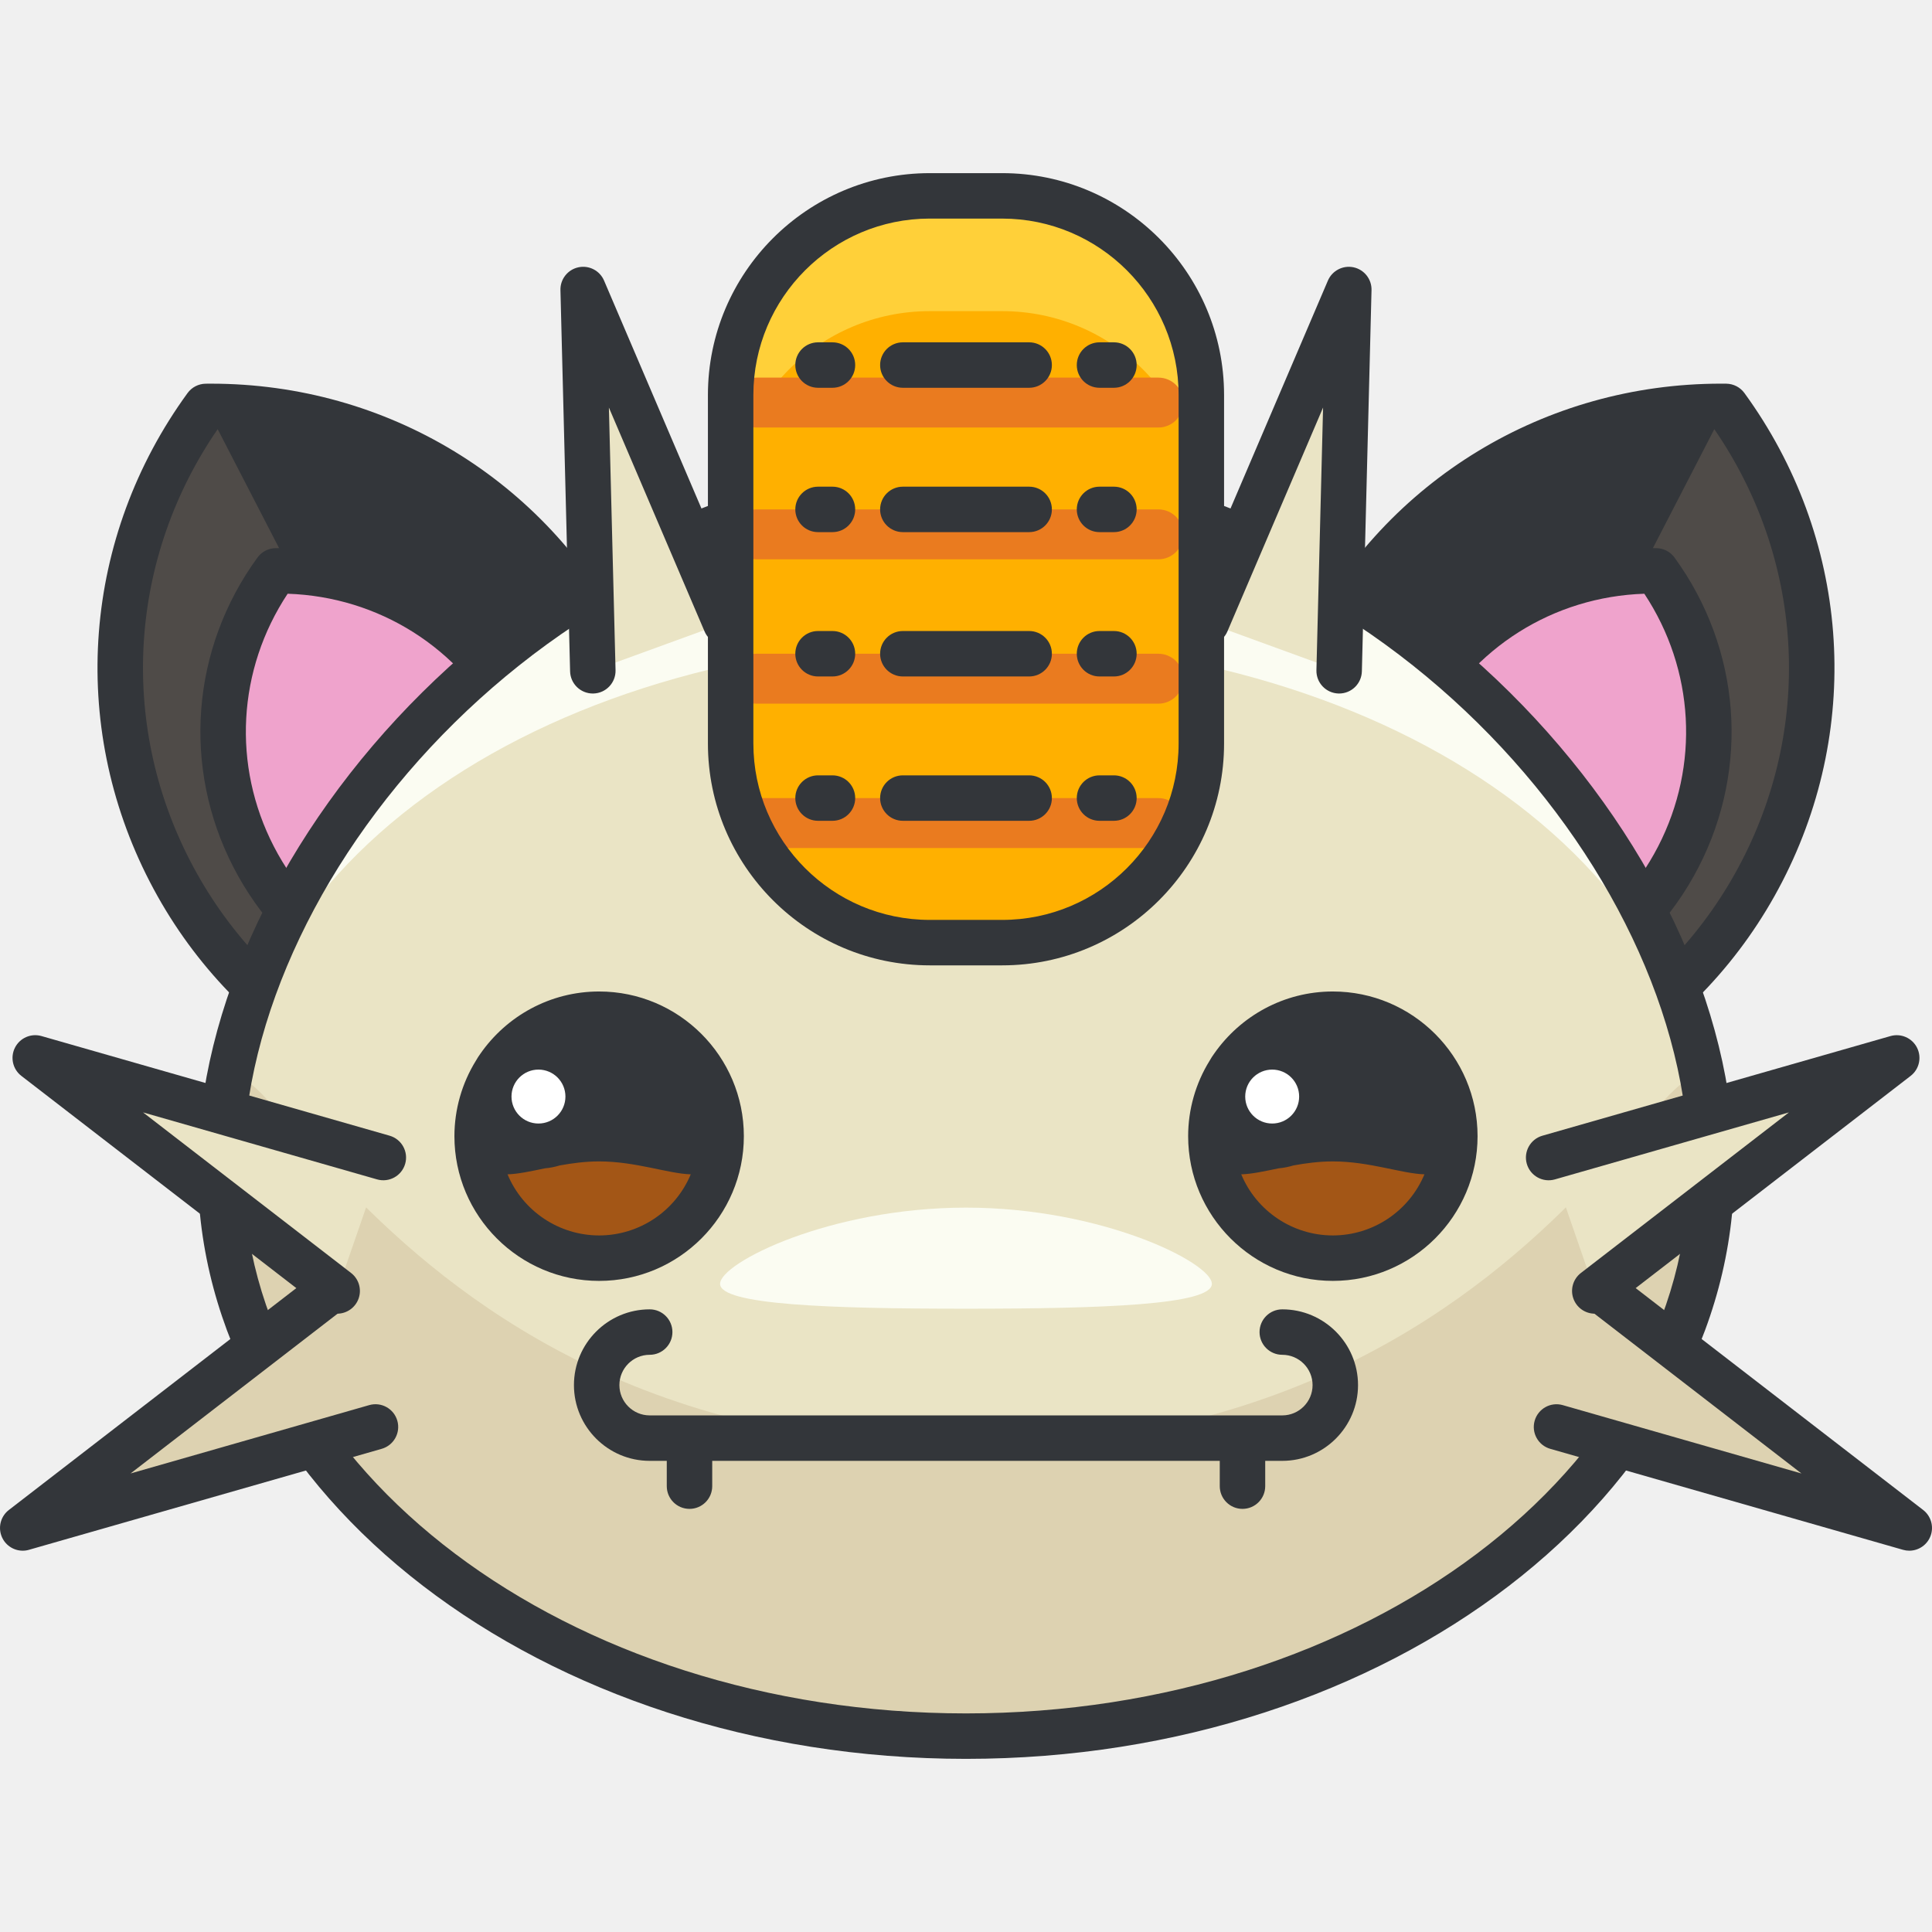
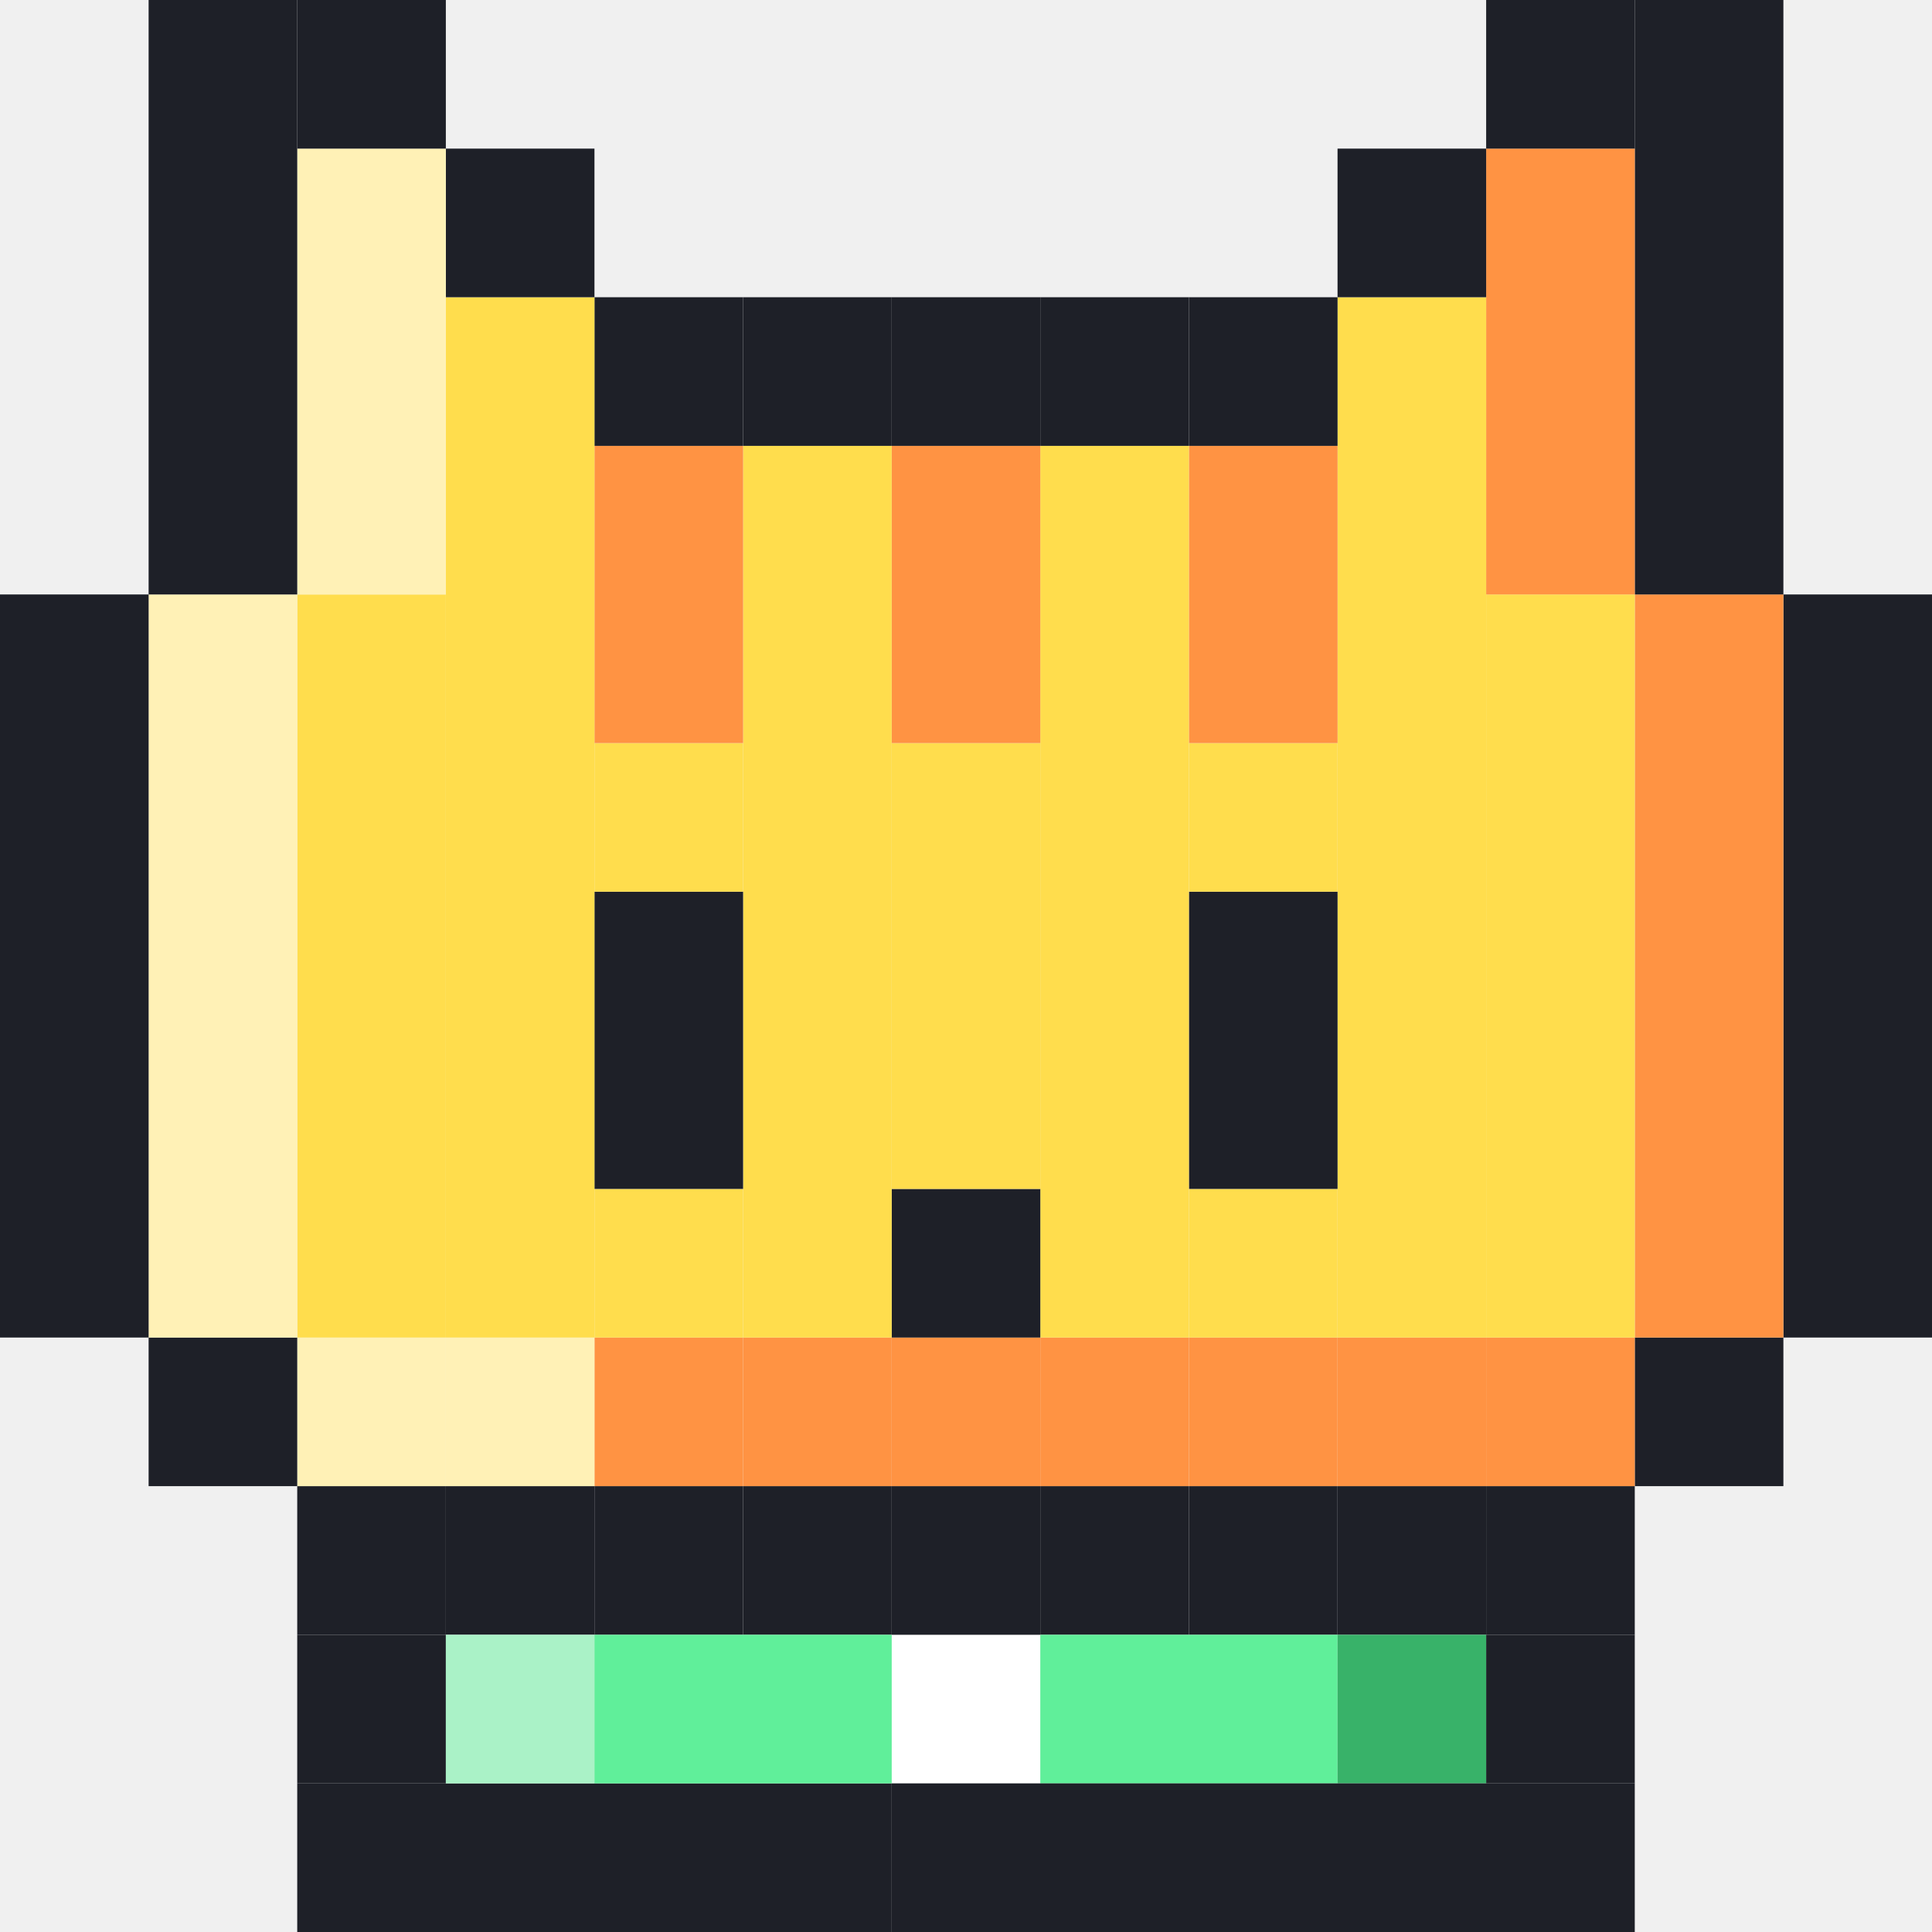
- <svg xmlns="http://www.w3.org/2000/svg" t="1736057669826" class="icon" viewBox="0 0 1024 1024" version="1.1" p-id="25128" width="200" height="200">
-   <path d="M914.84 215.414c50.678 69.637 61.309 164.584 19.095 246.346-42.198 81.778-125.726 128.103-211.881 127.132-50.694-69.653-61.309-164.568-19.087-246.346 42.206-81.778 125.718-128.103 211.873-127.132z" fill="#4F4B48" p-id="25129" />
-   <path d="M722.054 588.892c-50.694-69.653-61.309-164.568-19.087-246.346 42.206-81.778 125.718-128.103 211.873-127.132" fill="#33363A" p-id="25130" />
-   <path d="M724.8 600.945l-2.875-0.016a12.061 12.061 0 0 1-9.604-4.955c-55.48-76.229-63.156-175.465-20.051-258.961 42.664-82.645 126.706-133.668 219.831-133.668l2.875 0.016c3.806 0.048 7.364 1.879 9.604 4.955 55.48 76.229 63.164 175.465 20.059 258.961-42.648 82.653-126.706 133.668-219.839 133.668z m183.816-373.478c-82.685 1.253-156.987 47.04-194.946 120.603-37.974 73.555-32.273 160.649 14.607 228.768 82.693-1.253 156.996-47.04 194.946-120.603 37.982-73.555 32.273-160.641-14.607-228.768z" fill="#33363A" p-id="25131" />
-   <path d="M877.781 302.58c31.197 42.848 37.733 101.283 11.748 151.615-25.969 50.332-77.386 78.855-130.408 78.245-31.197-42.864-37.725-101.283-11.748-151.615 25.969-50.34 77.378-78.855 130.408-78.245z" fill="#EFA3CC" p-id="25132" />
-   <path d="M760.839 544.494l-1.863-0.008a12.037 12.037 0 0 1-9.596-4.955c-35.18-48.341-40.046-111.264-12.712-164.231 27.045-52.412 80.333-84.773 139.386-84.773l1.863 0.008a12.045 12.045 0 0 1 9.596 4.955c35.188 48.341 40.054 111.264 12.712 164.231-27.053 52.42-80.333 84.773-139.386 84.773z m110.686-229.804c-48.188 1.598-91.262 28.643-113.457 71.66-22.203 43.001-19.288 93.791 7.291 133.989 48.172-1.598 91.253-28.643 113.457-71.66 22.211-43.017 19.304-93.791-7.291-133.989z" fill="#33363A" p-id="25133" />
-   <path d="M109.152 215.414c-50.686 69.637-61.317 164.584-19.095 246.346C132.255 543.53 215.784 589.863 301.93 588.892c50.694-69.653 61.309-164.568 19.103-246.346-42.206-81.778-125.735-128.103-211.881-127.132z" fill="#4F4B48" p-id="25134" />
-   <path d="M301.93 588.892c50.694-69.653 61.309-164.568 19.103-246.346-42.206-81.778-125.726-128.103-211.881-127.132" fill="#33363A" p-id="25135" />
-   <path d="M299.184 600.945c-93.141 0-177.175-51.023-219.831-133.668C36.24 383.796 43.924 284.561 99.412 208.324a12.069 12.069 0 0 1 9.604-4.955l2.875-0.016c93.141 0 177.175 51.023 219.839 133.668 43.097 83.496 35.404 182.724-20.067 258.953a12.069 12.069 0 0 1-9.604 4.955c-0.956 0.016-1.919 0.016-2.875 0.016z m-183.816-373.478c-46.879 68.127-52.589 155.221-14.607 228.76 37.958 73.555 112.252 119.343 194.937 120.611 46.871-68.119 52.589-155.213 14.623-228.768-37.958-73.555-112.268-119.343-194.954-120.603z" fill="#33363A" p-id="25136" />
-   <path d="M146.211 302.58c-31.197 42.848-37.733 101.283-11.756 151.615 25.969 50.332 77.386 78.855 130.408 78.245 31.197-42.864 37.733-101.283 11.756-151.615-25.977-50.34-77.378-78.855-130.408-78.245z" fill="#EFA3CC" p-id="25137" />
-   <path d="M263.145 544.494c-59.053 0-112.332-32.345-139.386-84.781-27.342-52.966-22.468-115.898 12.72-164.223a12.053 12.053 0 0 1 9.596-4.955l1.863-0.008c59.053 0 112.332 32.345 139.386 84.781 27.334 52.958 22.46 115.882-12.72 164.223a12.045 12.045 0 0 1-9.596 4.955l-1.863 0.008zM152.459 314.69c-26.596 40.19-29.502 90.972-7.299 133.981 22.195 43.017 65.284 70.062 113.457 71.668 26.596-40.206 29.502-90.98 7.299-133.981-22.195-43.025-65.284-70.07-113.457-71.668z" fill="#33363A" p-id="25138" />
-   <path d="M907.147 619.534c0 166.029-176.918 300.653-395.151 300.653-218.241 0-395.151-134.632-395.151-300.653 0-166.061 176.91-365.038 395.151-365.038 218.233 0 395.151 198.977 395.151 365.038z" fill="#FBFCF2" p-id="25139" />
-   <path d="M907.147 619.534c0 166.029-176.918 300.653-395.151 300.653-218.241 0-395.151-134.632-395.151-300.653 0-166.061 176.91-280.474 395.151-280.474 218.233 0 395.151 114.412 395.151 280.474z" fill="#EAE4C5" p-id="25140" />
-   <path d="M907.147 619.534c0 166.029-176.918 300.653-395.151 300.653-218.241 0-395.151-134.632-395.151-300.653 0-166.077 50.284 147.271 395.151 147.271 344.875 0 395.151-313.349 395.151-147.271z" fill="#DDD2B1" p-id="25141" />
-   <path d="M511.996 932.233c-224.528 0-407.196-140.277-407.196-312.698 0-170.799 181.632-377.083 407.196-377.083s407.196 206.284 407.196 377.083c0 172.429-182.668 312.698-407.196 312.698z m0-665.691c-212.218 0-383.106 193.107-383.106 352.993 0 159.14 171.859 288.608 383.106 288.608s383.106-129.468 383.106-288.608c0-159.886-170.887-352.993-383.106-352.993z" fill="#33363A" p-id="25142" />
-   <path d="M382.214 602.206a64.642 64.642 0 0 1-64.666 64.65 64.642 64.642 0 1 1 0-129.3 64.65 64.65 0 0 1 64.666 64.65z" fill="#A35616" p-id="25143" />
-   <path d="M285.404 581.191m-26.339 0a26.339 26.339 0 1 0 52.677 0 26.339 26.339 0 1 0-52.677 0Z" fill="#FFFFFF" p-id="25144" />
-   <path d="M317.548 525.511c-26.041 0-49.064 13.073-62.932 32.979a39.155 39.155 0 0 0-2.313 3.597 76.157 76.157 0 0 0-11.451 40.118c0 42.294 34.401 76.695 76.695 76.695 42.302 0 76.711-34.401 76.711-76.695s-34.409-76.695-76.711-76.695z m0 129.3a52.661 52.661 0 0 1-48.55-32.393c5.525-0.145 12.246-1.606 19.826-3.18a37.34 37.34 0 0 0 7.797-1.526c6.577-1.188 13.595-2.144 20.926-2.144 19.377 0 36.713 6.528 48.566 6.85a52.693 52.693 0 0 1-48.566 32.393z" fill="#33363A" p-id="25145" />
-   <path d="M285.396 581.199m-14.293 0a14.293 14.293 0 1 0 28.587 0 14.293 14.293 0 1 0-28.587 0Z" fill="#FFFFFF" p-id="25146" />
-   <path d="M771.078 602.206a64.634 64.634 0 0 1-64.65 64.65 64.642 64.642 0 0 1-64.658-64.65 64.642 64.642 0 0 1 64.658-64.65 64.642 64.642 0 0 1 64.65 64.65z" fill="#A35616" p-id="25147" />
-   <path d="M674.275 581.191m-26.339 0a26.339 26.339 0 1 0 52.677 0 26.339 26.339 0 1 0-52.677 0Z" fill="#FFFFFF" p-id="25148" />
-   <path d="M706.436 525.511c-26.001 0-48.991 13.033-62.867 32.883-0.907 1.213-1.694 2.489-2.449 3.806a76.101 76.101 0 0 0-11.379 39.998c0 42.294 34.409 76.695 76.703 76.695s76.695-34.401 76.695-76.695-34.417-76.687-76.703-76.687z m0 129.3a52.677 52.677 0 0 1-48.558-32.393c5.525-0.145 12.246-1.606 19.818-3.18 2.698-0.241 5.3-0.747 7.813-1.526 6.569-1.188 13.595-2.144 20.926-2.144 19.368 0 36.705 6.528 48.55 6.85a52.677 52.677 0 0 1-48.55 32.393z" fill="#33363A" p-id="25149" />
-   <path d="M674.283 581.199m-14.293 0a14.293 14.293 0 1 0 28.587 0 14.293 14.293 0 1 0-28.587 0Z" fill="#FFFFFF" p-id="25150" />
-   <path d="M642.316 680.466c0 11.17-58.346 13.177-130.32 13.177-71.981 0-130.336-2.008-130.336-13.177 0-11.186 58.362-40.399 130.336-40.399 71.981 0 130.32 29.213 130.32 40.399z" fill="#FBFCF2" p-id="25151" />
-   <path d="M845.275 684.233l160.023-123.51-184.482 52.806" fill="#EAE4C5" p-id="25152" />
-   <path d="M845.283 696.278a12.045 12.045 0 0 1-7.364-21.585l110.245-85.094-124.032 35.509a12.045 12.045 0 1 1-6.633-23.159l184.49-52.806a12.045 12.045 0 0 1 10.672 21.119l-160.031 123.502a11.965 11.965 0 0 1-7.347 2.513z" fill="#33363A" p-id="25153" />
-   <path d="M178.717 684.233L18.686 560.722l184.49 52.806" fill="#EAE4C5" p-id="25154" />
-   <path d="M178.709 696.278c-2.57 0-5.163-0.819-7.347-2.513L11.33 570.254a12.045 12.045 0 0 1 10.672-21.119l184.49 52.806a12.045 12.045 0 0 1-6.633 23.159L75.82 589.598l110.245 85.094a12.045 12.045 0 0 1-7.356 21.585z" fill="#33363A" p-id="25155" />
-   <path d="M849.764 684.682l162.191 125.172-186.98-53.528" fill="#DDD2B1" p-id="25156" />
-   <path d="M1011.955 821.9c-1.1 0-2.208-0.153-3.316-0.466l-186.972-53.528a12.045 12.045 0 0 1 6.633-23.159l126.513 36.224-112.397-86.749a12.045 12.045 0 1 1 14.719-19.071l162.183 125.172a12.045 12.045 0 0 1-7.364 21.577z" fill="#33363A" p-id="25157" />
-   <path d="M174.228 684.682L12.045 809.855l186.964-53.528" fill="#DDD2B1" p-id="25158" />
-   <path d="M12.045 821.9a12.045 12.045 0 0 1-7.356-21.577l162.183-125.172a12.045 12.045 0 0 1 14.719 19.071L69.195 780.963l126.497-36.224a12.045 12.045 0 0 1 6.633 23.159l-186.964 53.528a11.579 11.579 0 0 1-3.316 0.474z" fill="#33363A" p-id="25159" />
-   <path d="M709.776 355.53l5.107-202.068-75.402 176.46" fill="#EAE4C5" p-id="25160" />
-   <path d="M709.784 367.576h-0.313a12.061 12.061 0 0 1-11.74-12.35l3.525-139.209-50.702 118.636a12.013 12.013 0 0 1-15.811 6.336 12.037 12.037 0 0 1-6.336-15.811l75.41-176.46a12.085 12.085 0 0 1 13.635-7.034 12.061 12.061 0 0 1 9.483 12.077l-5.115 202.076a12.061 12.061 0 0 1-12.037 11.74z" fill="#33363A" p-id="25161" />
-   <path d="M314.208 355.53l-5.115-202.068 75.41 176.46" fill="#EAE4C5" p-id="25162" />
-   <path d="M314.2 367.576a12.045 12.045 0 0 1-12.037-11.74l-5.115-202.068a12.045 12.045 0 0 1 23.119-5.043l75.41 176.46a12.037 12.037 0 0 1-6.336 15.811 12.013 12.013 0 0 1-15.811-6.336L322.728 216.016l3.525 139.209a12.053 12.053 0 0 1-11.74 12.35h-0.313z" fill="#33363A" p-id="25163" />
-   <path d="M636.735 394.083c0 58.282-47.273 105.539-105.555 105.539h-38.368c-58.298 0-105.555-47.257-105.555-105.539V209.376c0-58.298 47.257-105.563 105.555-105.563h38.368c58.282 0 105.555 47.273 105.555 105.563v184.707z" fill="#FFD039" p-id="25164" />
-   <path d="M531.18 164.913h-38.368c-58.298 0-105.555 47.273-105.555 105.571v123.599c0 58.282 47.257 105.539 105.555 105.539h38.368c58.282 0 105.555-47.257 105.555-105.539V270.476c0-58.298-47.273-105.563-105.555-105.563z" fill="#FFB000" p-id="25165" />
-   <path d="M627.171 213.358c0 7.307-5.918 13.234-13.217 13.234h-213.037a13.225 13.225 0 1 1 0-26.451h213.037a13.225 13.225 0 0 1 13.217 13.217zM627.171 283.212c0 7.307-5.918 13.234-13.217 13.234h-213.037a13.225 13.225 0 1 1 0-26.451h213.037c7.291 0 13.217 5.926 13.217 13.217zM627.171 359.714c0 7.307-5.918 13.242-13.217 13.242h-213.037a13.225 13.225 0 1 1 0-26.459h213.037c7.291 0 13.217 5.926 13.217 13.217zM627.171 436.224c0 7.307-5.918 13.234-13.217 13.234h-213.037a13.225 13.225 0 1 1 0-26.451h213.037a13.225 13.225 0 0 1 13.217 13.217z" fill="#EA7B1F" p-id="25166" />
-   <path d="M531.18 511.659h-38.368c-64.843 0-117.6-52.741-117.6-117.584V209.376c0-64.851 52.749-117.608 117.6-117.608h38.368c64.843 0 117.6 52.757 117.6 117.608v184.707c0 64.835-52.749 117.576-117.6 117.576z m-38.368-395.809c-51.561 0-93.51 41.957-93.51 93.518v184.707c0 51.553 41.949 93.494 93.51 93.494h38.368c51.561 0 93.51-41.941 93.51-93.494V209.376c0-51.569-41.949-93.518-93.51-93.518h-38.368z" fill="#33363A" p-id="25167" />
-   <path d="M441.227 205.529h-7.653a12.045 12.045 0 0 1 0-24.09h7.653a12.045 12.045 0 0 1 0 24.09zM590.409 205.529h-7.645a12.045 12.045 0 0 1 0-24.09h7.645a12.045 12.045 0 0 1 0 24.09zM545.473 205.529h-66.947a12.045 12.045 0 0 1 0-24.09h66.947a12.045 12.045 0 0 1 0 24.09zM441.227 282.039h-7.653a12.045 12.045 0 0 1 0-24.09h7.653a12.045 12.045 0 0 1 0 24.09zM590.409 282.039h-7.645a12.045 12.045 0 0 1 0-24.09h7.645a12.045 12.045 0 0 1 0 24.09z" fill="#33363A" p-id="25168" />
-   <path d="M545.473 282.039h-66.947a12.045 12.045 0 0 1 0-24.09h66.947a12.045 12.045 0 0 1 0 24.09z" fill="#33363A" p-id="25169" />
-   <path d="M441.227 358.542h-7.653a12.045 12.045 0 0 1 0-24.09h7.653a12.045 12.045 0 0 1 0 24.09zM590.409 358.542h-7.645a12.045 12.045 0 0 1 0-24.09h7.645a12.045 12.045 0 0 1 0 24.09z" fill="#33363A" p-id="25170" />
-   <path d="M545.473 358.542h-66.947a12.045 12.045 0 0 1 0-24.09h66.947a12.045 12.045 0 0 1 0 24.09z" fill="#33363A" p-id="25171" />
-   <path d="M441.227 435.044h-7.653a12.045 12.045 0 0 1 0-24.09h7.653a12.045 12.045 0 0 1 0 24.09zM590.409 435.044h-7.645a12.045 12.045 0 0 1 0-24.09h7.645a12.045 12.045 0 0 1 0 24.09z" fill="#33363A" p-id="25172" />
-   <path d="M545.473 435.044h-66.947a12.045 12.045 0 0 1 0-24.09h66.947a12.045 12.045 0 0 1 0 24.09z" fill="#33363A" p-id="25173" />
-   <path d="M679.631 693.981a12.045 12.045 0 0 0 0 24.09c8.857 0 16.06 7.203 16.06 16.06s-7.203 16.06-16.06 16.06H344.353c-8.857 0-16.06-7.203-16.06-16.06s7.203-16.06 16.06-16.06a12.045 12.045 0 0 0 0-24.09c-22.139 0-40.15 18.011-40.15 40.15s18.011 40.15 40.15 40.15h9.05v13.41a12.045 12.045 0 0 0 24.09 0v-13.41h269.007v13.41a12.045 12.045 0 0 0 24.09 0v-13.41h9.042c22.139 0 40.15-18.011 40.15-40.15s-18.011-40.15-40.15-40.15z" fill="#33363A" p-id="25174" />
+ <svg xmlns="http://www.w3.org/2000/svg" t="1736072303331" class="icon" viewBox="0 0 1024 1024" version="1.1" p-id="2042" width="200" height="200">
+   <path d="M472.615 866.462h78.769v78.769h-78.769z" fill="#FFFFFF" p-id="2043" />
+   <path d="M157.538 866.462h78.769v78.769H157.538zM787.692 866.462h78.769v78.769h-78.769zM945.231 630.154h78.769v78.769h-78.769zM945.231 551.385h78.769v78.769h-78.769zM945.231 472.615h78.769v78.769h-78.769zM945.231 393.846h78.769v78.769h-78.769zM945.231 315.077h78.769v78.769h-78.769zM866.462 708.923h78.769v78.769h-78.769z" fill="#1E2028" p-id="2044" />
+   <path d="M866.462 630.154h78.769v78.769h-78.769zM866.462 551.385h78.769v78.769h-78.769zM866.462 472.615h78.769v78.769h-78.769zM866.462 393.846h78.769v78.769h-78.769zM866.462 315.077h78.769v78.769h-78.769z" fill="#FF9343" p-id="2045" />
+   <path d="M866.462 236.308h78.769v78.769h-78.769zM866.462 157.538h78.769v78.769h-78.769zM866.462 78.769h78.769v78.769h-78.769zM866.462 0h78.769v78.769h-78.769zM787.692 787.692h78.769v78.769h-78.769z" fill="#1E2028" p-id="2046" />
+   <path d="M787.692 708.923h78.769v78.769h-78.769z" fill="#FF9343" p-id="2047" />
+   <path d="M787.692 630.154h78.769v78.769h-78.769zM787.692 551.385h78.769v78.769h-78.769zM787.692 472.615h78.769v78.769h-78.769zM787.692 393.846h78.769v78.769h-78.769zM787.692 315.077h78.769v78.769h-78.769z" fill="#FFDD4D" p-id="2048" />
+   <path d="M787.692 236.308h78.769v78.769h-78.769zM787.692 157.538h78.769v78.769h-78.769zM787.692 78.769h78.769v78.769h-78.769z" fill="#FF9343" p-id="2049" />
+   <path d="M787.692 0h78.769v78.769h-78.769zM708.923 787.692h78.769v78.769h-78.769z" fill="#1E2028" p-id="2050" />
+   <path d="M708.923 708.923h78.769v78.769h-78.769z" fill="#FF9343" p-id="2051" />
+   <path d="M708.923 630.154h78.769v78.769h-78.769zM708.923 551.385h78.769v78.769h-78.769zM708.923 472.615h78.769v78.769h-78.769zM708.923 393.846h78.769v78.769h-78.769zM708.923 315.077h78.769v78.769h-78.769zM708.923 236.308h78.769v78.769h-78.769zM708.923 157.538h78.769v78.769h-78.769z" fill="#FFDD4D" p-id="2052" />
+   <path d="M708.923 78.769h78.769v78.769h-78.769zM630.154 787.692h78.769v78.769h-78.769z" fill="#1E2028" p-id="2053" />
+   <path d="M630.154 708.923h78.769v78.769h-78.769z" fill="#FF9343" p-id="2054" />
+   <path d="M630.154 630.154h78.769v78.769h-78.769z" fill="#FFDD4D" p-id="2055" />
+   <path d="M630.154 551.385h78.769v78.769h-78.769zM630.154 472.615h78.769v78.769h-78.769z" fill="#1E2028" p-id="2056" />
+   <path d="M630.154 393.846h78.769v78.769h-78.769z" fill="#FFDD4D" p-id="2057" />
+   <path d="M630.154 315.077h78.769v78.769h-78.769zM630.154 236.308h78.769v78.769h-78.769z" fill="#FF9343" p-id="2058" />
+   <path d="M630.154 157.538h78.769v78.769h-78.769zM551.385 787.692h78.769v78.769h-78.769z" fill="#1E2028" p-id="2059" />
+   <path d="M551.385 708.923h78.769v78.769h-78.769z" fill="#FF9343" p-id="2060" />
+   <path d="M551.385 630.154h78.769v78.769h-78.769zM551.385 551.385h78.769v78.769h-78.769zM551.385 472.615h78.769v78.769h-78.769zM551.385 393.846h78.769v78.769h-78.769zM551.385 315.077h78.769v78.769h-78.769zM551.385 236.308h78.769v78.769h-78.769z" fill="#FFDD4D" p-id="2061" />
+   <path d="M551.385 157.538h78.769v78.769h-78.769zM472.615 787.692h78.769v78.769h-78.769z" fill="#1E2028" p-id="2062" />
+   <path d="M472.615 708.923h78.769v78.769h-78.769z" fill="#FF9343" p-id="2063" />
+   <path d="M472.615 630.154h78.769v78.769h-78.769z" fill="#1E2028" p-id="2064" />
+   <path d="M472.615 551.385h78.769v78.769h-78.769zM472.615 472.615h78.769v78.769h-78.769zM472.615 393.846h78.769v78.769h-78.769z" fill="#FFDD4D" p-id="2065" />
+   <path d="M472.615 315.077h78.769v78.769h-78.769zM472.615 236.308h78.769v78.769h-78.769z" fill="#FF9343" p-id="2066" />
+   <path d="M472.615 157.538h78.769v78.769h-78.769zM393.846 787.692h78.769v78.769h-78.769z" fill="#1E2028" p-id="2067" />
+   <path d="M393.846 708.923h78.769v78.769h-78.769z" fill="#FF9343" p-id="2068" />
+   <path d="M393.846 630.154h78.769v78.769h-78.769zM393.846 551.385h78.769v78.769h-78.769zM393.846 472.615h78.769v78.769h-78.769zM393.846 393.846h78.769v78.769h-78.769zM393.846 315.077h78.769v78.769h-78.769zM393.846 236.308h78.769v78.769h-78.769z" fill="#FFDD4D" p-id="2069" />
+   <path d="M393.846 157.538h78.769v78.769h-78.769zM315.077 787.692h78.769v78.769h-78.769z" fill="#1E2028" p-id="2070" />
+   <path d="M315.077 708.923h78.769v78.769h-78.769z" fill="#FF9343" p-id="2071" />
+   <path d="M315.077 630.154h78.769v78.769h-78.769z" fill="#FFDD4D" p-id="2072" />
+   <path d="M315.077 551.385h78.769v78.769h-78.769zM315.077 472.615h78.769v78.769h-78.769z" fill="#1E2028" p-id="2073" />
+   <path d="M315.077 393.846h78.769v78.769h-78.769z" fill="#FFDD4D" p-id="2074" />
+   <path d="M315.077 315.077h78.769v78.769h-78.769zM315.077 236.308h78.769v78.769h-78.769z" fill="#FF9343" p-id="2075" />
+   <path d="M315.077 157.538h78.769v78.769h-78.769zM236.308 787.692h78.769v78.769h-78.769z" fill="#1E2028" p-id="2076" />
+   <path d="M236.308 708.923h78.769v78.769h-78.769z" fill="#FFF1B6" p-id="2077" />
+   <path d="M236.308 630.154h78.769v78.769h-78.769zM236.308 551.385h78.769v78.769h-78.769zM236.308 472.615h78.769v78.769h-78.769zM236.308 393.846h78.769v78.769h-78.769zM236.308 315.077h78.769v78.769h-78.769zM236.308 236.308h78.769v78.769h-78.769zM236.308 157.538h78.769v78.769h-78.769z" fill="#FFDD4D" p-id="2078" />
+   <path d="M236.308 78.769h78.769v78.769h-78.769zM157.538 787.692h78.769v78.769H157.538z" fill="#1E2028" p-id="2079" />
+   <path d="M157.538 708.923h78.769v78.769H157.538z" fill="#FFF1B6" p-id="2080" />
+   <path d="M157.538 630.154h78.769v78.769H157.538zM157.538 551.385h78.769v78.769H157.538zM157.538 472.615h78.769v78.769H157.538zM157.538 393.846h78.769v78.769H157.538zM157.538 315.077h78.769v78.769H157.538z" fill="#FFDD4D" p-id="2081" />
+   <path d="M157.538 236.308h78.769v78.769H157.538zM157.538 157.538h78.769v78.769H157.538zM157.538 78.769h78.769v78.769H157.538z" fill="#FFF1B6" p-id="2082" />
+   <path d="M157.538 0h78.769v78.769H157.538zM78.769 708.923h78.769v78.769H78.769z" fill="#1E2028" p-id="2083" />
+   <path d="M78.769 630.154h78.769v78.769H78.769zM78.769 551.385h78.769v78.769H78.769zM78.769 472.615h78.769v78.769H78.769zM78.769 393.846h78.769v78.769H78.769zM78.769 315.077h78.769v78.769H78.769z" fill="#FFF1B6" p-id="2084" />
+   <path d="M78.769 236.308h78.769v78.769H78.769zM78.769 157.538h78.769v78.769H78.769zM78.769 78.769h78.769v78.769H78.769zM78.769 0h78.769v78.769H78.769zM0 630.154h78.769v78.769H0zM0 551.385h78.769v78.769H0zM0 472.615h78.769v78.769H0zM0 393.846h78.769v78.769H0zM0 315.077h78.769v78.769H0zM157.538 945.231h78.769v78.769H157.538zM236.308 945.231h78.769v78.769h-78.769zM315.077 945.231h78.769v78.769h-78.769zM393.846 945.231h78.769v78.769h-78.769z" fill="#1E2028" p-id="2085" />
+   <path d="M236.308 866.462h78.769v78.769h-78.769z" fill="#AAF2C7" p-id="2086" />
+   <path d="M315.077 866.462h78.769v78.769h-78.769zM393.846 866.462h78.769v78.769h-78.769zM551.385 866.462h78.769v78.769h-78.769zM630.154 866.462h78.769v78.769h-78.769z" fill="#60EF9A" p-id="2087" />
+   <path d="M708.923 866.462h78.769v78.769h-78.769z" fill="#38B269" p-id="2088" />
+   <path d="M472.615 945.231h78.769v78.769h-78.769zM551.385 945.231h78.769v78.769h-78.769zM630.154 945.231h78.769v78.769h-78.769zM708.923 945.231h78.769v78.769h-78.769zM787.692 945.231h78.769v78.769h-78.769z" fill="#1E2028" p-id="2089" />
</svg>
